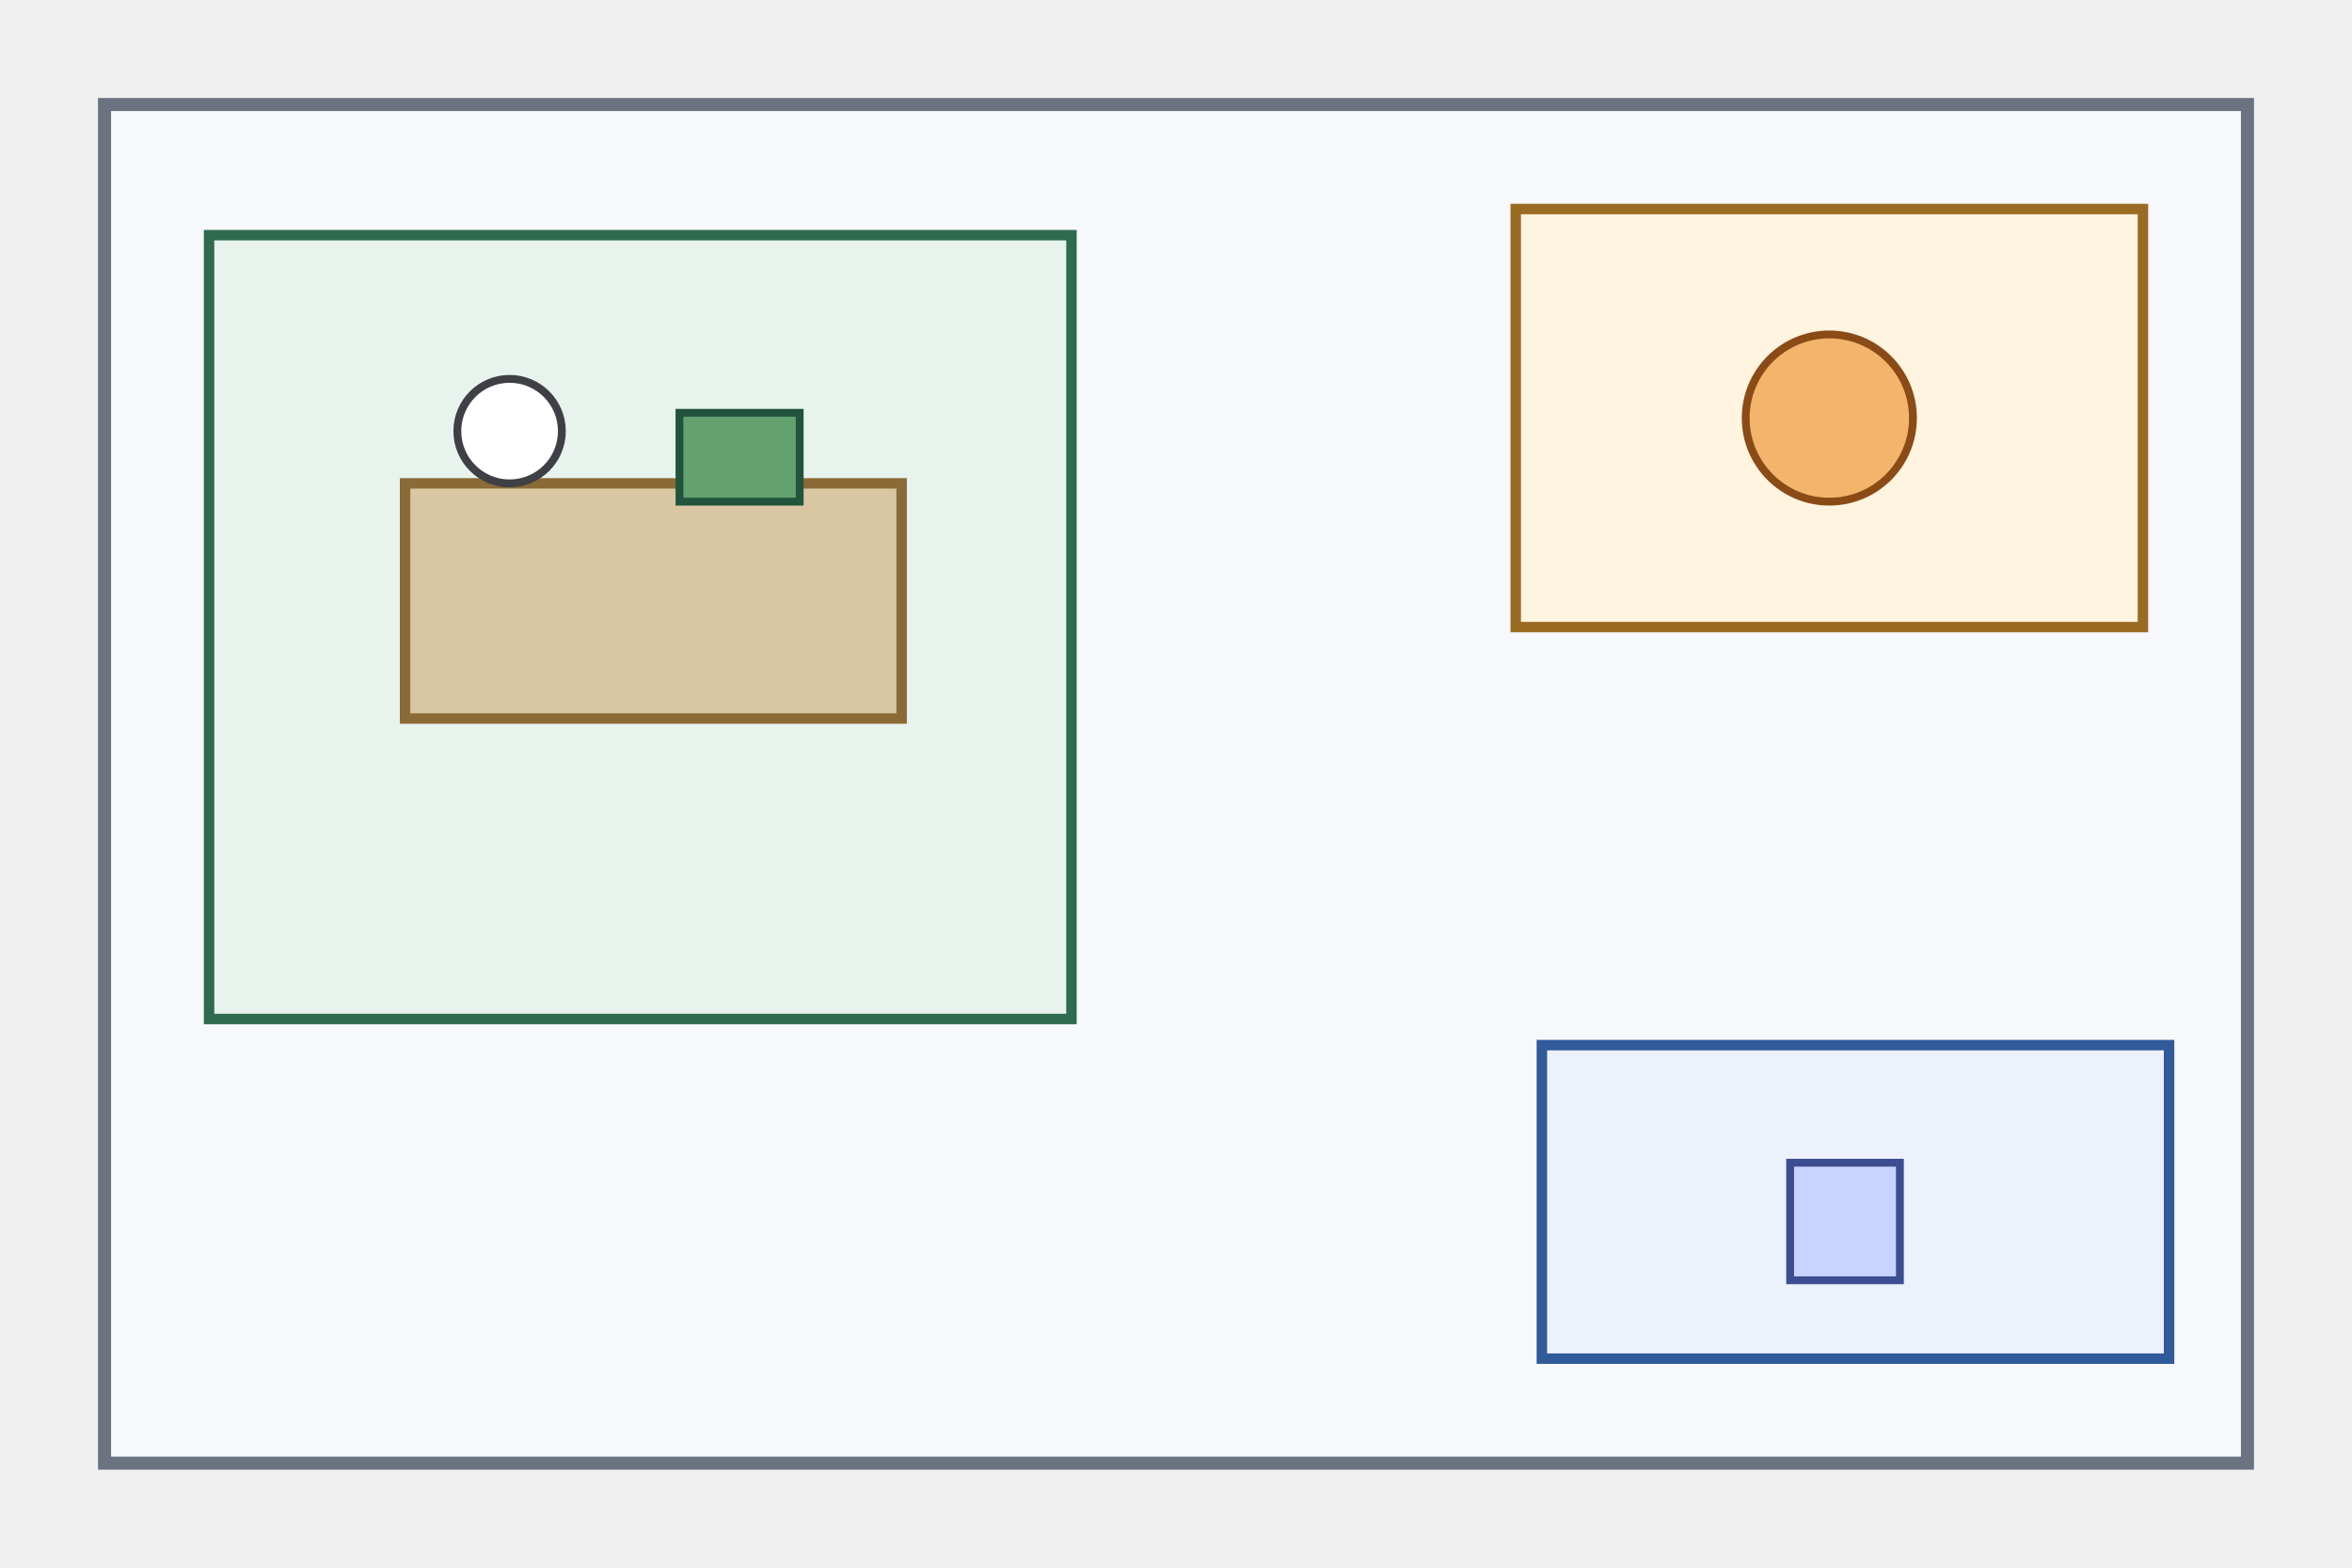
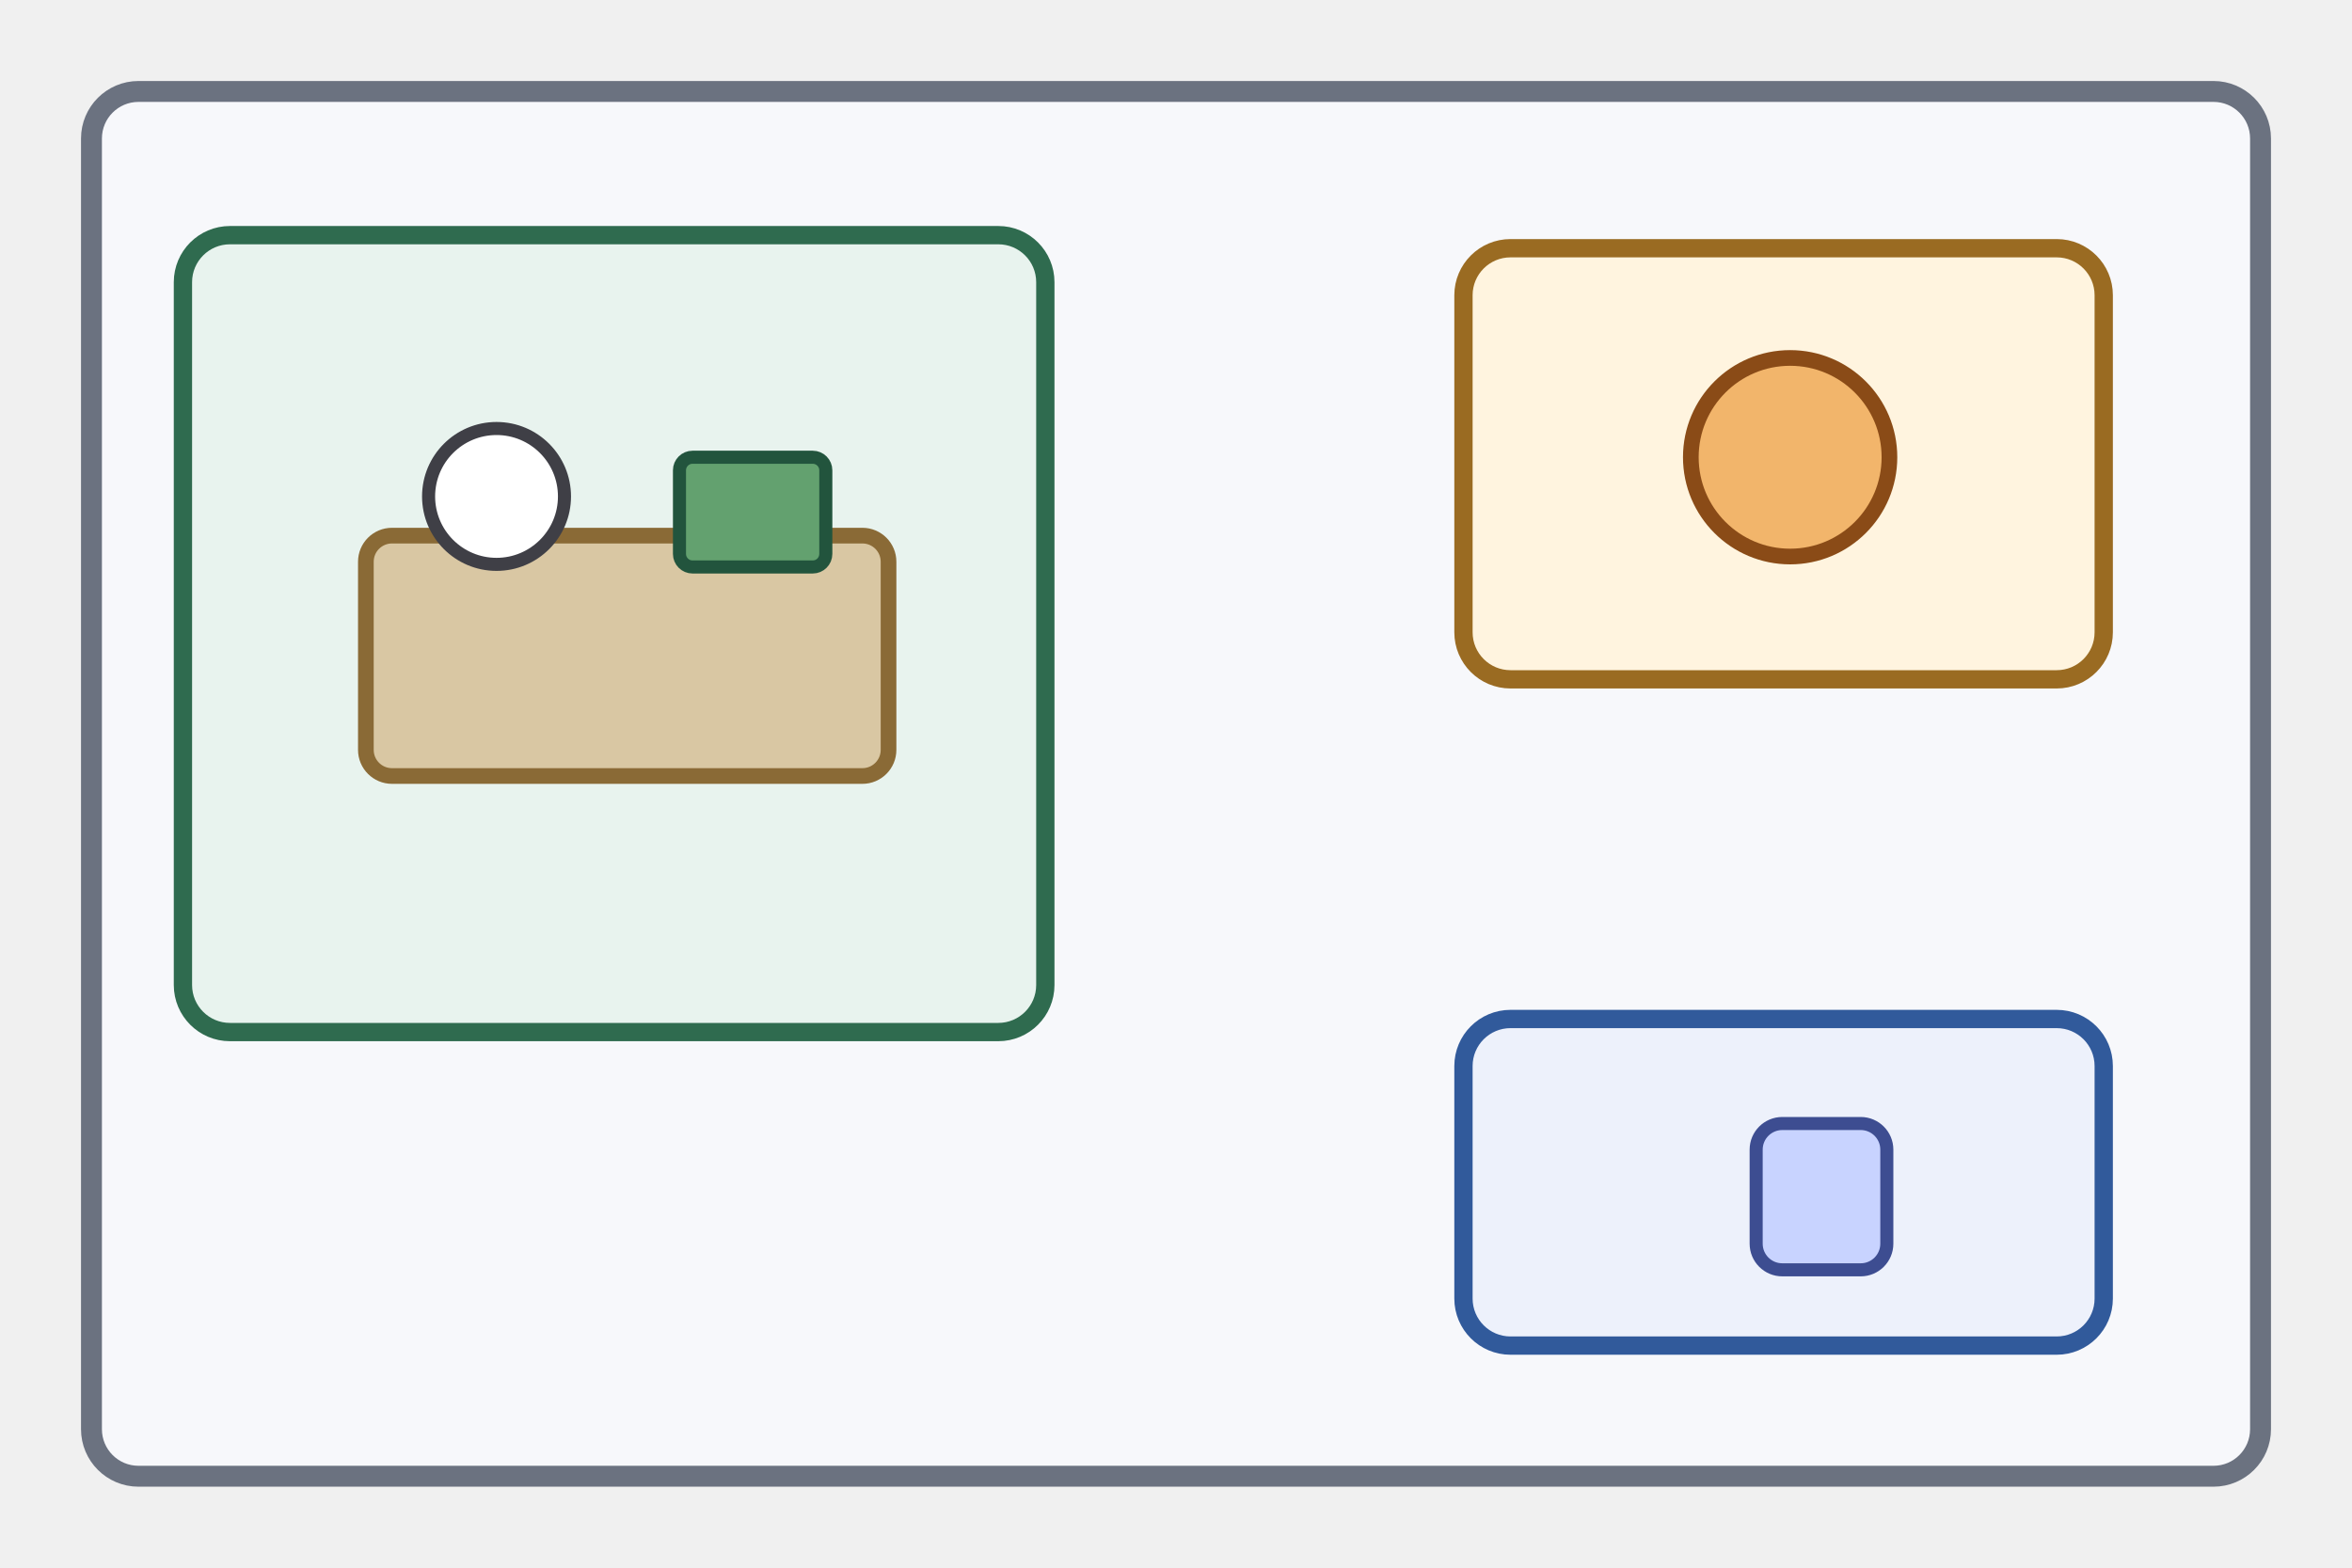
- <svg xmlns="http://www.w3.org/2000/svg" width="9m" height="6m" viewBox="-4.5 -3 9 6">
-   <g id="walls">
-     <rect id="delivery_floor" x="-4.1" y="-2.6" width="8.2" height="5.2" fill="#f7f8fb" stroke="#6b7280" stroke-width="0.05" />
-     <rect id="codex_kitchen" x="-3.7" y="-2.1" width="3.3" height="3.0" fill="#e8f3ee" stroke="#2f6b4f" stroke-width="0.04" />
-     <rect id="codex_kitchen_surface" x="-2.95" y="-1.15" width="1.9" height="0.9" fill="#d9c7a3" stroke="#8a6a36" stroke-width="0.04" />
-     <rect id="codex_robot_station" x="1.4" y="1.0" width="2.4" height="1.2" fill="#edf1fb" stroke="#315a9b" stroke-width="0.04" />
-     <rect id="codex_handoff_area" x="1.3" y="-2.2" width="2.4" height="1.6" fill="#fff4df" stroke="#9a6b22" stroke-width="0.04" />
-   </g>
-   <g id="static_objects">
-     <circle id="codex_kitchen_cup" class="Cup" cx="-2.55" cy="-1.35" r="0.2" fill="#ffffff" stroke="#3f3f46" stroke-width="0.03" />
-     <rect id="codex_kitchen_book" class="Book" x="-1.9" y="-1.42" width="0.46" height="0.34" fill="#63a16f" stroke="#22543d" stroke-width="0.03" />
-     <circle id="codex_recipient_person" class="Human" cx="2.5" cy="-1.4" r="0.32" fill="#f2b56b" stroke="#8a4b17" stroke-width="0.03" />
-     <rect id="nao_robot_pose" class="Robot" x="2.35" y="1.45" width="0.42" height="0.45" fill="#c8d3ff" stroke="#3d4d91" stroke-width="0.03" />
-   </g>
+ <svg xmlns="http://www.w3.org/2000/svg" width="900cm" height="600cm" viewBox="0 0 900 600">
+   <rect id="delivery_floor" x="35" y="35" width="830" height="530" rx="18" fill="#f7f8fb" stroke="#6b7280" stroke-width="8" />
+   <rect id="codex_kitchen" x="70" y="90" width="330" height="305" rx="18" fill="#e8f3ee" stroke="#2f6b4f" stroke-width="7" />
+   <rect id="codex_kitchen_surface" x="140" y="205" width="200" height="92" rx="10" fill="#d9c7a3" stroke="#8a6a36" stroke-width="6" />
+   <rect id="codex_handoff_area" x="560" y="95" width="245" height="165" rx="18" fill="#fff4df" stroke="#9a6b22" stroke-width="7" />
+   <rect id="codex_robot_station" x="560" y="390" width="245" height="125" rx="18" fill="#edf1fb" stroke="#315a9b" stroke-width="7" />
+   <circle id="codex_kitchen_cup" class="Cup" cx="190" cy="190" r="26" fill="#ffffff" stroke="#3f3f46" stroke-width="5" />
+   <rect id="codex_kitchen_book" class="Book" x="260" y="175" width="56" height="42" rx="5" fill="#63a16f" stroke="#22543d" stroke-width="5" />
+   <circle id="codex_recipient_person" class="Human" cx="685" cy="175" r="38" fill="#f2b56b" stroke="#8a4b17" stroke-width="6" />
+   <rect id="nao_robot_pose" class="Robot" x="672" y="430" width="50" height="56" rx="10" fill="#c8d3ff" stroke="#3d4d91" stroke-width="5" />
</svg>
